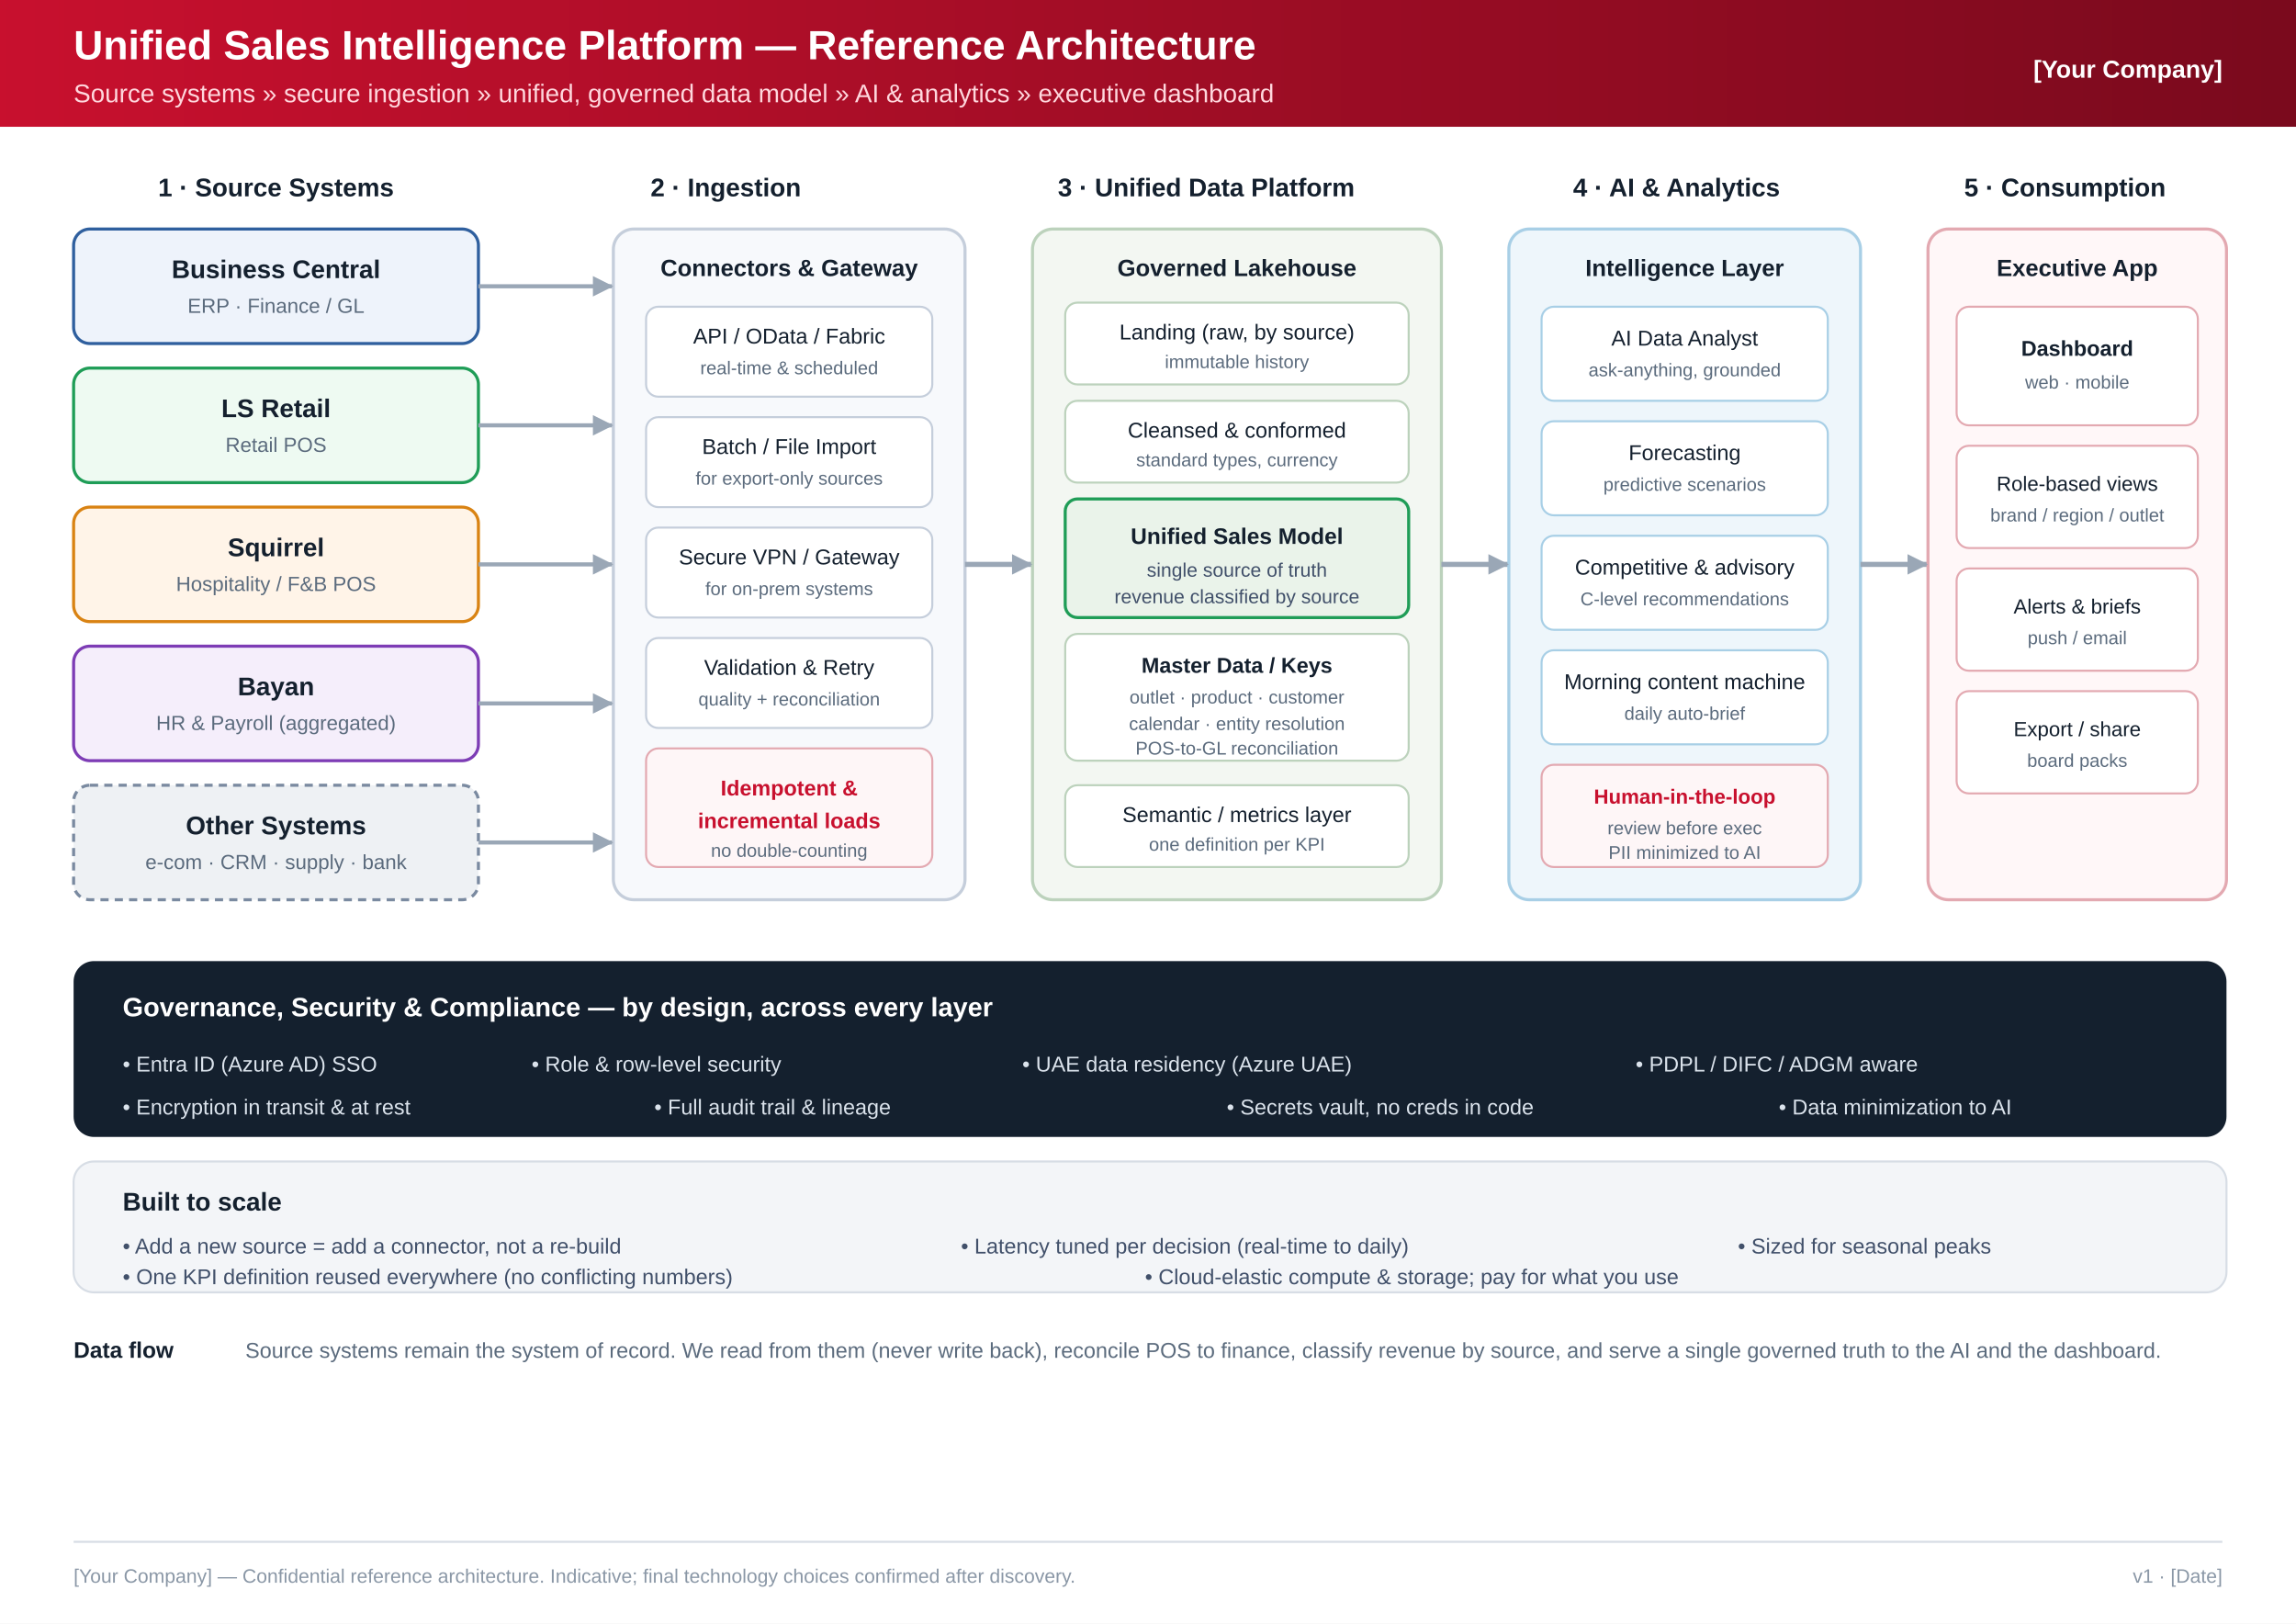
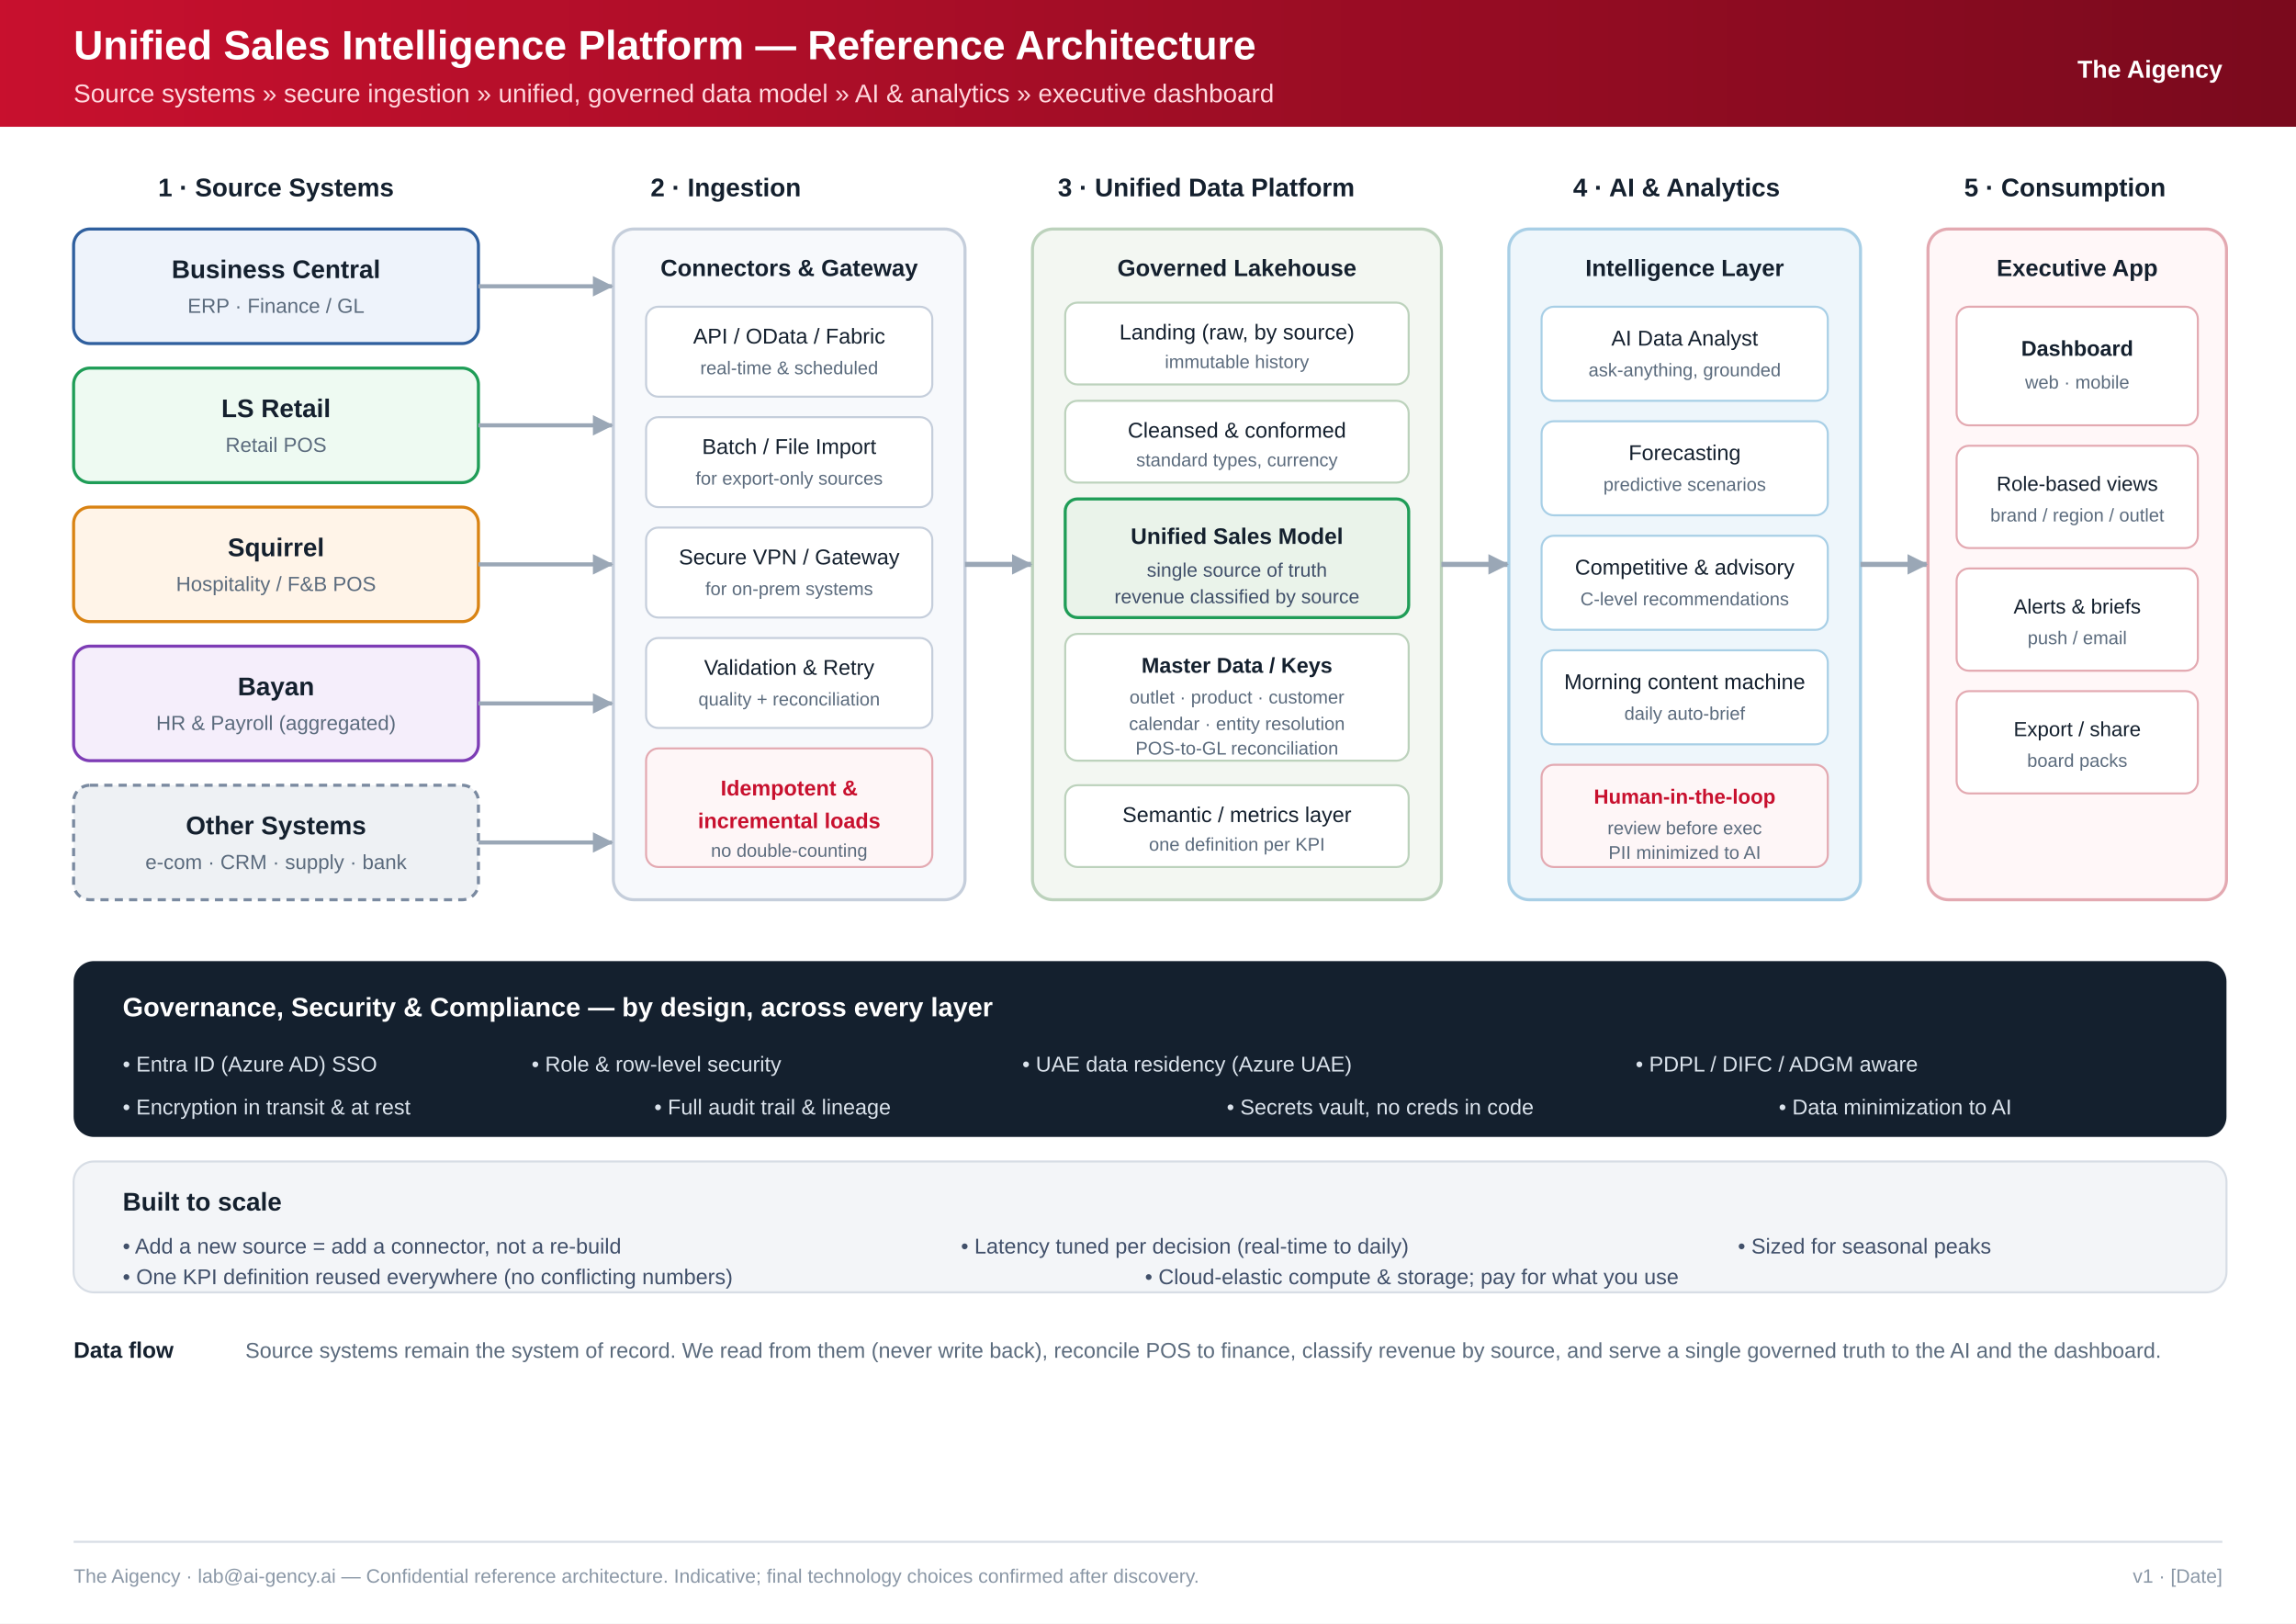
<svg xmlns="http://www.w3.org/2000/svg" width="1123" height="794" viewBox="0 0 1123 794" font-family="Liberation Sans, Arial, sans-serif">
  <defs>
    <marker id="arrow" markerWidth="10" markerHeight="10" refX="7" refY="3" orient="auto" markerUnits="strokeWidth">
      <path d="M0,0 L7,3 L0,6 Z" fill="#9aa7b6" />
    </marker>
    <linearGradient id="hdr" x1="0" y1="0" x2="1" y2="0">
      <stop offset="0" stop-color="#c8102e" />
      <stop offset="1" stop-color="#7a0a1d" />
    </linearGradient>
  </defs>
  <rect width="1123" height="794" fill="#ffffff" />
  <rect x="0" y="0" width="1123" height="62" fill="url(#hdr)" />
  <text x="36" y="29" fill="#ffffff" font-size="20" font-weight="bold">Unified Sales Intelligence Platform — Reference Architecture</text>
  <text x="36" y="50" fill="#ffd7dd" font-size="12.5">Source systems  »  secure ingestion  »  unified, governed data model  »  AI &amp; analytics  »  executive dashboard</text>
-   <text x="1087" y="38" fill="#ffffff" font-size="12" font-weight="bold" text-anchor="end">[Your Company]</text>
+   <text x="1087" y="38" fill="#ffffff" font-size="12" font-weight="bold" text-anchor="end">The Aigency</text>
  <g font-size="12.5" font-weight="bold" fill="#14202e" text-anchor="middle">
    <text x="135" y="96">1 · Source Systems</text>
    <text x="355" y="96">2 · Ingestion</text>
    <text x="590" y="96">3 · Unified Data Platform</text>
    <text x="820" y="96">4 · AI &amp; Analytics</text>
    <text x="1010" y="96">5 · Consumption</text>
  </g>
  <g>
    <g>
      <rect x="36" y="112" width="198" height="56" rx="8" fill="#eef3fb" stroke="#2f5f9e" stroke-width="1.5" />
      <text x="135" y="136" text-anchor="middle" font-size="12.5" font-weight="bold" fill="#14202e">Business Central</text>
      <text x="135" y="153" text-anchor="middle" font-size="10" fill="#5b6b7d">ERP · Finance / GL</text>
    </g>
    <g>
      <rect x="36" y="180" width="198" height="56" rx="8" fill="#eefaf2" stroke="#1f9d57" stroke-width="1.5" />
      <text x="135" y="204" text-anchor="middle" font-size="12.5" font-weight="bold" fill="#14202e">LS Retail</text>
      <text x="135" y="221" text-anchor="middle" font-size="10" fill="#5b6b7d">Retail POS</text>
    </g>
    <g>
      <rect x="36" y="248" width="198" height="56" rx="8" fill="#fff4e8" stroke="#d98313" stroke-width="1.5" />
      <text x="135" y="272" text-anchor="middle" font-size="12.5" font-weight="bold" fill="#14202e">Squirrel</text>
      <text x="135" y="289" text-anchor="middle" font-size="10" fill="#5b6b7d">Hospitality / F&amp;B POS</text>
    </g>
    <g>
      <rect x="36" y="316" width="198" height="56" rx="8" fill="#f5eefb" stroke="#7d3cb5" stroke-width="1.5" />
      <text x="135" y="340" text-anchor="middle" font-size="12.5" font-weight="bold" fill="#14202e">Bayan</text>
      <text x="135" y="357" text-anchor="middle" font-size="10" fill="#5b6b7d">HR &amp; Payroll (aggregated)</text>
    </g>
    <g>
      <rect x="36" y="384" width="198" height="56" rx="8" fill="#eef1f4" stroke="#7a8aa0" stroke-width="1.5" stroke-dasharray="4 3" />
      <text x="135" y="408" text-anchor="middle" font-size="12.5" font-weight="bold" fill="#14202e">Other Systems</text>
      <text x="135" y="425" text-anchor="middle" font-size="10" fill="#5b6b7d">e-com · CRM · supply · bank</text>
    </g>
  </g>
  <g stroke="#9aa7b6" stroke-width="2" fill="none">
    <path d="M234 140 H300" />
    <path d="M234 208 H300" />
    <path d="M234 276 H300" />
    <path d="M234 344 H300" />
    <path d="M234 412 H300" />
  </g>
  <g>
    <rect x="300" y="112" width="172" height="328" rx="10" fill="#f7f9fc" stroke="#c5cedb" stroke-width="1.5" />
    <text x="386" y="135" text-anchor="middle" font-size="11.5" font-weight="bold" fill="#14202e">Connectors &amp; Gateway</text>
    <rect x="316" y="150" width="140" height="44" rx="6" fill="#ffffff" stroke="#c5cedb" />
    <text x="386" y="168" text-anchor="middle" font-size="10.5" fill="#14202e">API / OData / Fabric</text>
    <text x="386" y="183" text-anchor="middle" font-size="9" fill="#5b6b7d">real-time &amp; scheduled</text>
    <rect x="316" y="204" width="140" height="44" rx="6" fill="#ffffff" stroke="#c5cedb" />
    <text x="386" y="222" text-anchor="middle" font-size="10.5" fill="#14202e">Batch / File Import</text>
    <text x="386" y="237" text-anchor="middle" font-size="9" fill="#5b6b7d">for export-only sources</text>
    <rect x="316" y="258" width="140" height="44" rx="6" fill="#ffffff" stroke="#c5cedb" />
    <text x="386" y="276" text-anchor="middle" font-size="10.5" fill="#14202e">Secure VPN / Gateway</text>
    <text x="386" y="291" text-anchor="middle" font-size="9" fill="#5b6b7d">for on-prem systems</text>
    <rect x="316" y="312" width="140" height="44" rx="6" fill="#ffffff" stroke="#c5cedb" />
    <text x="386" y="330" text-anchor="middle" font-size="10.5" fill="#14202e">Validation &amp; Retry</text>
    <text x="386" y="345" text-anchor="middle" font-size="9" fill="#5b6b7d">quality + reconciliation</text>
    <rect x="316" y="366" width="140" height="58" rx="6" fill="#fef6f7" stroke="#e3a9b1" />
    <text x="386" y="389" text-anchor="middle" font-size="10.5" font-weight="bold" fill="#c8102e">Idempotent &amp;</text>
    <text x="386" y="405" text-anchor="middle" font-size="10.5" font-weight="bold" fill="#c8102e">incremental loads</text>
    <text x="386" y="419" text-anchor="middle" font-size="9" fill="#5b6b7d">no double-counting</text>
  </g>
  <g stroke="#9aa7b6" stroke-width="2.5" fill="none">
    <path d="M472 276 H505" />
  </g>
  <g>
    <rect x="505" y="112" width="200" height="328" rx="10" fill="#f3f7f2" stroke="#bcd2bc" stroke-width="1.5" />
    <text x="605" y="135" text-anchor="middle" font-size="11.5" font-weight="bold" fill="#14202e">Governed Lakehouse</text>
    <rect x="521" y="148" width="168" height="40" rx="6" fill="#ffffff" stroke="#bcd2bc" />
    <text x="605" y="166" text-anchor="middle" font-size="10.5" fill="#14202e">Landing (raw, by source)</text>
    <text x="605" y="180" text-anchor="middle" font-size="9" fill="#5b6b7d">immutable history</text>
    <rect x="521" y="196" width="168" height="40" rx="6" fill="#ffffff" stroke="#bcd2bc" />
    <text x="605" y="214" text-anchor="middle" font-size="10.5" fill="#14202e">Cleansed &amp; conformed</text>
    <text x="605" y="228" text-anchor="middle" font-size="9" fill="#5b6b7d">standard types, currency</text>
    <rect x="521" y="244" width="168" height="58" rx="6" fill="#eaf3ea" stroke="#1f9d57" stroke-width="1.5" />
    <text x="605" y="266" text-anchor="middle" font-size="11" font-weight="bold" fill="#14202e">Unified Sales Model</text>
    <text x="605" y="282" text-anchor="middle" font-size="9.5" fill="#41506a">single source of truth</text>
    <text x="605" y="295" text-anchor="middle" font-size="9.5" fill="#41506a">revenue classified by source</text>
    <rect x="521" y="310" width="168" height="62" rx="6" fill="#ffffff" stroke="#bcd2bc" />
    <text x="605" y="329" text-anchor="middle" font-size="10.5" font-weight="bold" fill="#14202e">Master Data / Keys</text>
    <text x="605" y="344" text-anchor="middle" font-size="9" fill="#5b6b7d">outlet · product · customer</text>
    <text x="605" y="357" text-anchor="middle" font-size="9" fill="#5b6b7d">calendar · entity resolution</text>
    <text x="605" y="369" text-anchor="middle" font-size="9" fill="#5b6b7d">POS-to-GL reconciliation</text>
    <rect x="521" y="384" width="168" height="40" rx="6" fill="#ffffff" stroke="#bcd2bc" />
    <text x="605" y="402" text-anchor="middle" font-size="10.5" fill="#14202e">Semantic / metrics layer</text>
    <text x="605" y="416" text-anchor="middle" font-size="9" fill="#5b6b7d">one definition per KPI</text>
  </g>
  <g stroke="#9aa7b6" stroke-width="2.5" fill="none">
    <path d="M705 276 H738" />
  </g>
  <g>
    <rect x="738" y="112" width="172" height="328" rx="10" fill="#eef6fb" stroke="#a8cfe6" stroke-width="1.5" />
    <text x="824" y="135" text-anchor="middle" font-size="11.5" font-weight="bold" fill="#14202e">Intelligence Layer</text>
    <rect x="754" y="150" width="140" height="46" rx="6" fill="#ffffff" stroke="#a8cfe6" />
    <text x="824" y="169" text-anchor="middle" font-size="10.5" fill="#14202e">AI Data Analyst</text>
    <text x="824" y="184" text-anchor="middle" font-size="9" fill="#5b6b7d">ask-anything, grounded</text>
    <rect x="754" y="206" width="140" height="46" rx="6" fill="#ffffff" stroke="#a8cfe6" />
    <text x="824" y="225" text-anchor="middle" font-size="10.5" fill="#14202e">Forecasting</text>
    <text x="824" y="240" text-anchor="middle" font-size="9" fill="#5b6b7d">predictive scenarios</text>
    <rect x="754" y="262" width="140" height="46" rx="6" fill="#ffffff" stroke="#a8cfe6" />
    <text x="824" y="281" text-anchor="middle" font-size="10.5" fill="#14202e">Competitive &amp; advisory</text>
    <text x="824" y="296" text-anchor="middle" font-size="9" fill="#5b6b7d">C-level recommendations</text>
    <rect x="754" y="318" width="140" height="46" rx="6" fill="#ffffff" stroke="#a8cfe6" />
    <text x="824" y="337" text-anchor="middle" font-size="10.5" fill="#14202e">Morning content machine</text>
    <text x="824" y="352" text-anchor="middle" font-size="9" fill="#5b6b7d">daily auto-brief</text>
    <rect x="754" y="374" width="140" height="50" rx="6" fill="#fef6f7" stroke="#e3a9b1" />
    <text x="824" y="393" text-anchor="middle" font-size="10" font-weight="bold" fill="#c8102e">Human-in-the-loop</text>
    <text x="824" y="408" text-anchor="middle" font-size="9" fill="#5b6b7d">review before exec</text>
    <text x="824" y="420" text-anchor="middle" font-size="9" fill="#5b6b7d">PII minimized to AI</text>
  </g>
  <g stroke="#9aa7b6" stroke-width="2.5" fill="none">
    <path d="M910 276 H943" />
  </g>
  <g>
    <rect x="943" y="112" width="146" height="328" rx="10" fill="#fff7f8" stroke="#e3a9b1" stroke-width="1.5" />
    <text x="1016" y="135" text-anchor="middle" font-size="11.5" font-weight="bold" fill="#14202e">Executive App</text>
    <rect x="957" y="150" width="118" height="58" rx="6" fill="#ffffff" stroke="#e3a9b1" />
    <text x="1016" y="174" text-anchor="middle" font-size="10.5" font-weight="bold" fill="#14202e">Dashboard</text>
    <text x="1016" y="190" text-anchor="middle" font-size="9" fill="#5b6b7d">web · mobile</text>
    <rect x="957" y="218" width="118" height="50" rx="6" fill="#ffffff" stroke="#e3a9b1" />
    <text x="1016" y="240" text-anchor="middle" font-size="10" fill="#14202e">Role-based views</text>
    <text x="1016" y="255" text-anchor="middle" font-size="9" fill="#5b6b7d">brand / region / outlet</text>
    <rect x="957" y="278" width="118" height="50" rx="6" fill="#ffffff" stroke="#e3a9b1" />
    <text x="1016" y="300" text-anchor="middle" font-size="10" fill="#14202e">Alerts &amp; briefs</text>
    <text x="1016" y="315" text-anchor="middle" font-size="9" fill="#5b6b7d">push / email</text>
    <rect x="957" y="338" width="118" height="50" rx="6" fill="#ffffff" stroke="#e3a9b1" />
    <text x="1016" y="360" text-anchor="middle" font-size="10" fill="#14202e">Export / share</text>
    <text x="1016" y="375" text-anchor="middle" font-size="9" fill="#5b6b7d">board packs</text>
  </g>
  <g fill="#9aa7b6">
    <polygon points="300,140 290,135 290,145" />
    <polygon points="300,208 290,203 290,213" />
    <polygon points="300,276 290,271 290,281" />
    <polygon points="300,344 290,339 290,349" />
    <polygon points="300,412 290,407 290,417" />
    <polygon points="505,276 495,271 495,281" />
    <polygon points="738,276 728,271 728,281" />
    <polygon points="943,276 933,271 933,281" />
  </g>
  <g>
    <rect x="36" y="470" width="1053" height="86" rx="10" fill="#14202e" />
    <text x="60" y="497" font-size="13" font-weight="bold" fill="#ffffff">Governance, Security &amp; Compliance — by design, across every layer</text>
    <g font-size="10.5" fill="#dbe3ec">
      <text x="60" y="524">• Entra ID (Azure AD) SSO</text>
      <text x="260" y="524">• Role &amp; row-level security</text>
      <text x="500" y="524">• UAE data residency (Azure UAE)</text>
      <text x="800" y="524">• PDPL / DIFC / ADGM aware</text>
      <text x="60" y="545">• Encryption in transit &amp; at rest</text>
      <text x="320" y="545">• Full audit trail &amp; lineage</text>
      <text x="600" y="545">• Secrets vault, no creds in code</text>
      <text x="870" y="545">• Data minimization to AI</text>
    </g>
  </g>
  <g>
    <rect x="36" y="568" width="1053" height="64" rx="10" fill="#f3f5f8" stroke="#d7dde5" />
    <text x="60" y="592" font-size="12.5" font-weight="bold" fill="#14202e">Built to scale</text>
    <g font-size="10.5" fill="#41506a">
      <text x="60" y="613">• Add a new source = add a connector, not a re-build</text>
      <text x="470" y="613">• Latency tuned per decision (real-time to daily)</text>
      <text x="850" y="613">• Sized for seasonal peaks</text>
      <text x="60" y="628">• One KPI definition reused everywhere (no conflicting numbers)</text>
      <text x="560" y="628">• Cloud-elastic compute &amp; storage; pay for what you use</text>
    </g>
  </g>
  <g>
    <text x="36" y="664" font-size="11" font-weight="bold" fill="#14202e">Data flow</text>
    <text x="120" y="664" font-size="10.5" fill="#5b6b7d">Source systems remain the system of record. We read from them (never write back), reconcile POS to finance, classify revenue by source, and serve a single governed truth to the AI and the dashboard.</text>
  </g>
  <line x1="36" y1="754" x2="1087" y2="754" stroke="#d7dde5" />
-   <text x="36" y="774" font-size="9.5" fill="#8a97a6">[Your Company] — Confidential reference architecture. Indicative; final technology choices confirmed after discovery.</text>
+   <text x="36" y="774" font-size="9.5" fill="#8a97a6">The Aigency · lab@ai-gency.ai — Confidential reference architecture. Indicative; final technology choices confirmed after discovery.</text>
  <text x="1087" y="774" font-size="9.5" fill="#8a97a6" text-anchor="end">v1 · [Date]</text>
</svg>
